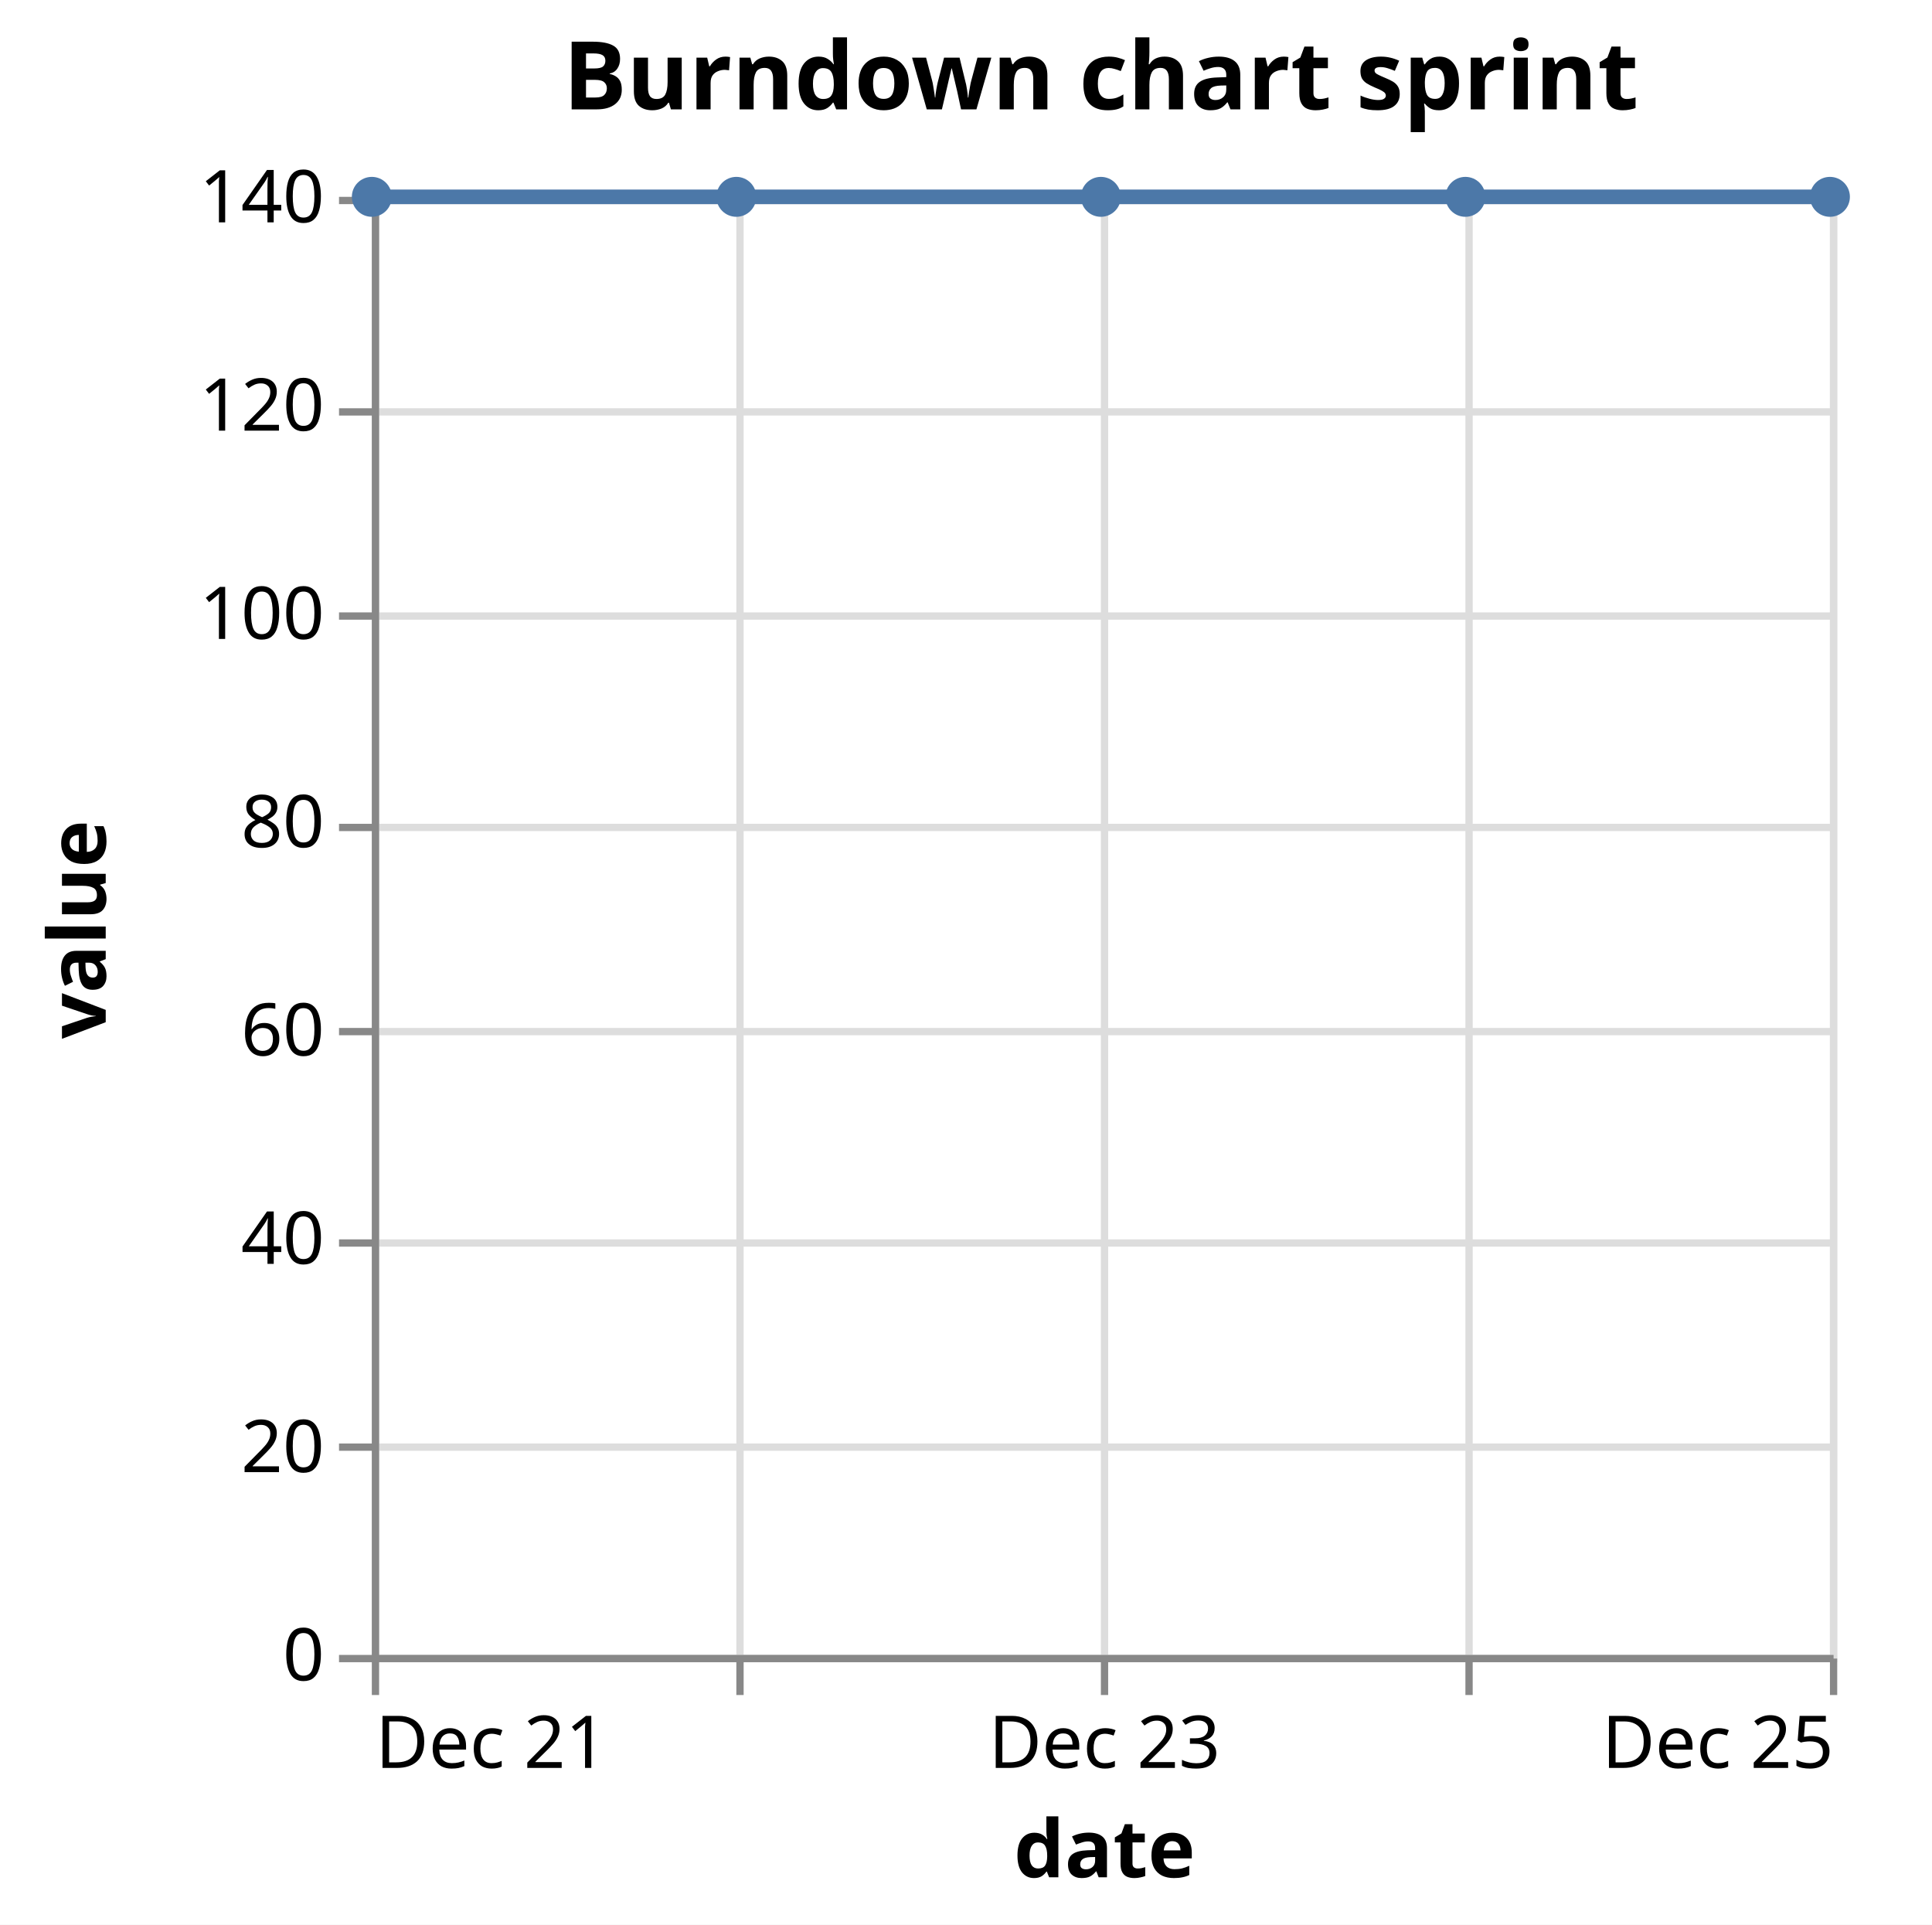
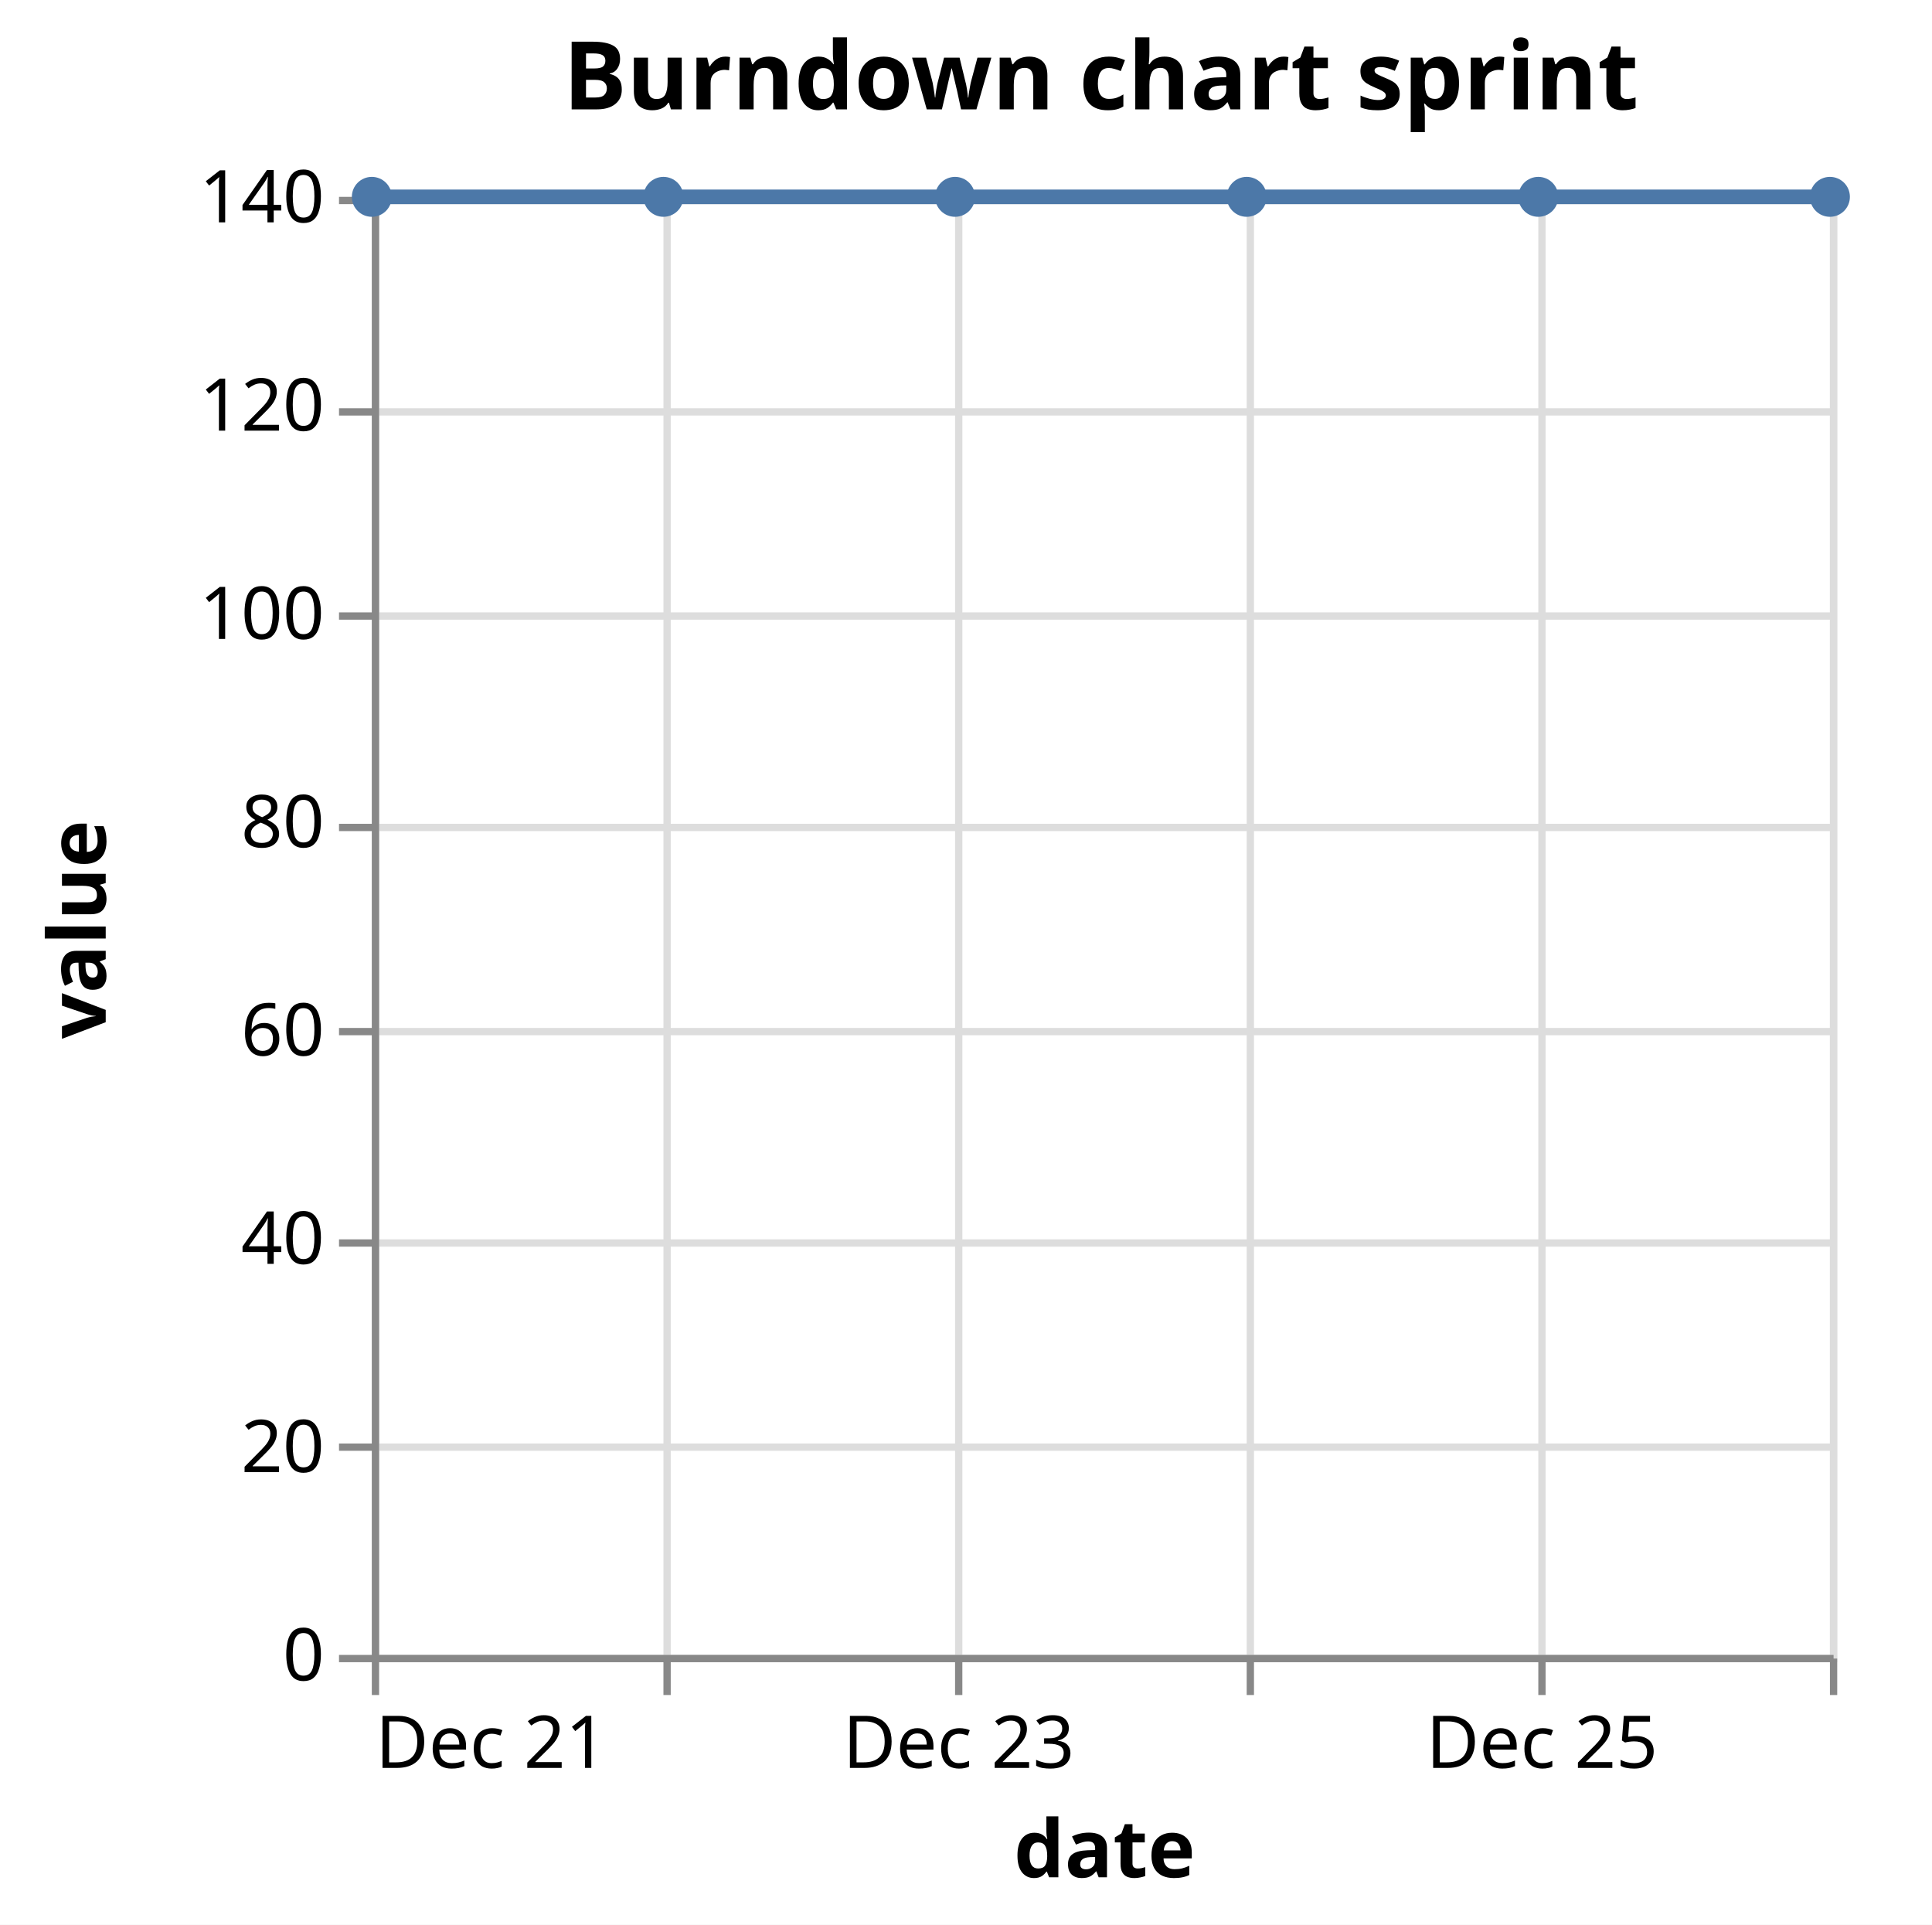
<svg xmlns="http://www.w3.org/2000/svg" version="1.1" class="marks" width="265" height="264" viewBox="0 0 265 264">
  <rect width="265" height="264" fill="white" />
  <g fill="none" stroke-miterlimit="10" transform="translate(51,27)">
    <g class="mark-group role-frame root" role="graphics-object" aria-roledescription="group mark container">
      <g transform="translate(0,0)">
        <path class="background" aria-hidden="true" d="M0.5,0.5h200v200h-200Z" stroke="#ddd" />
        <g>
          <g class="mark-group role-axis" aria-hidden="true">
            <g transform="translate(0.5,200.5)">
              <path class="background" aria-hidden="true" d="M0,0h0v0h0Z" pointer-events="none" />
              <g>
                <g class="mark-rule role-axis-grid" pointer-events="none">
                  <line transform="translate(0,-200)" x2="0" y2="200" stroke="#ddd" stroke-width="1" opacity="1" />
-                   <line transform="translate(50,-200)" x2="0" y2="200" stroke="#ddd" stroke-width="1" opacity="1" />
-                   <line transform="translate(100,-200)" x2="0" y2="200" stroke="#ddd" stroke-width="1" opacity="1" />
-                   <line transform="translate(150,-200)" x2="0" y2="200" stroke="#ddd" stroke-width="1" opacity="1" />
+                   <line transform="translate(40,-200)" x2="0" y2="200" stroke="#ddd" stroke-width="1" opacity="1" />
+                   <line transform="translate(80,-200)" x2="0" y2="200" stroke="#ddd" stroke-width="1" opacity="1" />
+                   <line transform="translate(120,-200)" x2="0" y2="200" stroke="#ddd" stroke-width="1" opacity="1" />
+                   <line transform="translate(160,-200)" x2="0" y2="200" stroke="#ddd" stroke-width="1" opacity="1" />
                  <line transform="translate(200,-200)" x2="0" y2="200" stroke="#ddd" stroke-width="1" opacity="1" />
                </g>
              </g>
              <path class="foreground" aria-hidden="true" d="" pointer-events="none" display="none" />
            </g>
          </g>
          <g class="mark-group role-axis" aria-hidden="true">
            <g transform="translate(0.5,0.5)">
              <path class="background" aria-hidden="true" d="M0,0h0v0h0Z" pointer-events="none" />
              <g>
                <g class="mark-rule role-axis-grid" pointer-events="none">
                  <line transform="translate(0,200)" x2="200" y2="0" stroke="#ddd" stroke-width="1" opacity="1" />
                  <line transform="translate(0,171)" x2="200" y2="0" stroke="#ddd" stroke-width="1" opacity="1" />
                  <line transform="translate(0,143)" x2="200" y2="0" stroke="#ddd" stroke-width="1" opacity="1" />
                  <line transform="translate(0,114)" x2="200" y2="0" stroke="#ddd" stroke-width="1" opacity="1" />
                  <line transform="translate(0,86)" x2="200" y2="0" stroke="#ddd" stroke-width="1" opacity="1" />
                  <line transform="translate(0,57)" x2="200" y2="0" stroke="#ddd" stroke-width="1" opacity="1" />
                  <line transform="translate(0,29)" x2="200" y2="0" stroke="#ddd" stroke-width="1" opacity="1" />
                  <line transform="translate(0,0)" x2="200" y2="0" stroke="#ddd" stroke-width="1" opacity="1" />
                </g>
              </g>
              <path class="foreground" aria-hidden="true" d="" pointer-events="none" display="none" />
            </g>
          </g>
-           <g class="mark-group role-axis" role="graphics-symbol" aria-roledescription="axis" aria-label="X-axis titled 'date' for a time scale with values from December 21 to December 25">
+           <g class="mark-group role-axis" role="graphics-symbol" aria-roledescription="axis" aria-label="X-axis titled 'date' for a time scale with values from December 21 to December 26">
            <g transform="translate(0.5,200.5)">
              <path class="background" aria-hidden="true" d="M0,0h0v0h0Z" pointer-events="none" />
              <g>
                <g class="mark-rule role-axis-tick" pointer-events="none">
                  <line transform="translate(0,0)" x2="0" y2="5" stroke="#888" stroke-width="1" opacity="1" />
-                   <line transform="translate(50,0)" x2="0" y2="5" stroke="#888" stroke-width="1" opacity="1" />
-                   <line transform="translate(100,0)" x2="0" y2="5" stroke="#888" stroke-width="1" opacity="1" />
-                   <line transform="translate(150,0)" x2="0" y2="5" stroke="#888" stroke-width="1" opacity="1" />
+                   <line transform="translate(40,0)" x2="0" y2="5" stroke="#888" stroke-width="1" opacity="1" />
+                   <line transform="translate(80,0)" x2="0" y2="5" stroke="#888" stroke-width="1" opacity="1" />
+                   <line transform="translate(120,0)" x2="0" y2="5" stroke="#888" stroke-width="1" opacity="1" />
+                   <line transform="translate(160,0)" x2="0" y2="5" stroke="#888" stroke-width="1" opacity="1" />
                  <line transform="translate(200,0)" x2="0" y2="5" stroke="#888" stroke-width="1" opacity="1" />
                </g>
                <g class="mark-text role-axis-label" pointer-events="none">
                  <text text-anchor="start" transform="translate(0,15)" font-family="sans-serif" font-size="10px" fill="#000" opacity="1">Dec 21</text>
-                   <text text-anchor="middle" transform="translate(50,15)" font-family="sans-serif" font-size="10px" fill="#000" opacity="0">Dec 22</text>
-                   <text text-anchor="middle" transform="translate(100,15)" font-family="sans-serif" font-size="10px" fill="#000" opacity="1">Dec 23</text>
-                   <text text-anchor="middle" transform="translate(150,15)" font-family="sans-serif" font-size="10px" fill="#000" opacity="0">Dec 24</text>
-                   <text text-anchor="end" transform="translate(200,15)" font-family="sans-serif" font-size="10px" fill="#000" opacity="1">Dec 25</text>
+                   <text text-anchor="middle" transform="translate(40,15)" font-family="sans-serif" font-size="10px" fill="#000" opacity="0">Dec 22</text>
+                   <text text-anchor="middle" transform="translate(80,15)" font-family="sans-serif" font-size="10px" fill="#000" opacity="1">Dec 23</text>
+                   <text text-anchor="middle" transform="translate(120,15)" font-family="sans-serif" font-size="10px" fill="#000" opacity="0">Dec 24</text>
+                   <text text-anchor="middle" transform="translate(160,15)" font-family="sans-serif" font-size="10px" fill="#000" opacity="1">Dec 25</text>
+                   <text text-anchor="end" transform="translate(200,15)" font-family="sans-serif" font-size="10px" fill="#000" opacity="0">Dec 26</text>
                </g>
                <g class="mark-rule role-axis-domain" pointer-events="none">
                  <line transform="translate(0,0)" x2="200" y2="0" stroke="#888" stroke-width="1" opacity="1" />
                </g>
                <g class="mark-text role-axis-title" pointer-events="none">
                  <text text-anchor="middle" transform="translate(100,30)" font-family="sans-serif" font-size="11px" font-weight="bold" fill="#000" opacity="1">date</text>
                </g>
              </g>
              <path class="foreground" aria-hidden="true" d="" pointer-events="none" display="none" />
            </g>
          </g>
          <g class="mark-group role-axis" role="graphics-symbol" aria-roledescription="axis" aria-label="Y-axis titled 'value' for a linear scale with values from 0 to 140">
            <g transform="translate(0.5,0.5)">
              <path class="background" aria-hidden="true" d="M0,0h0v0h0Z" pointer-events="none" />
              <g>
                <g class="mark-rule role-axis-tick" pointer-events="none">
                  <line transform="translate(0,200)" x2="-5" y2="0" stroke="#888" stroke-width="1" opacity="1" />
                  <line transform="translate(0,171)" x2="-5" y2="0" stroke="#888" stroke-width="1" opacity="1" />
                  <line transform="translate(0,143)" x2="-5" y2="0" stroke="#888" stroke-width="1" opacity="1" />
                  <line transform="translate(0,114)" x2="-5" y2="0" stroke="#888" stroke-width="1" opacity="1" />
                  <line transform="translate(0,86)" x2="-5" y2="0" stroke="#888" stroke-width="1" opacity="1" />
                  <line transform="translate(0,57)" x2="-5" y2="0" stroke="#888" stroke-width="1" opacity="1" />
                  <line transform="translate(0,29)" x2="-5" y2="0" stroke="#888" stroke-width="1" opacity="1" />
                  <line transform="translate(0,0)" x2="-5" y2="0" stroke="#888" stroke-width="1" opacity="1" />
                </g>
                <g class="mark-text role-axis-label" pointer-events="none">
                  <text text-anchor="end" transform="translate(-7,203)" font-family="sans-serif" font-size="10px" fill="#000" opacity="1">0</text>
                  <text text-anchor="end" transform="translate(-7,174.4286)" font-family="sans-serif" font-size="10px" fill="#000" opacity="1">20</text>
                  <text text-anchor="end" transform="translate(-7,145.8571)" font-family="sans-serif" font-size="10px" fill="#000" opacity="1">40</text>
                  <text text-anchor="end" transform="translate(-7,117.2857)" font-family="sans-serif" font-size="10px" fill="#000" opacity="1">60</text>
                  <text text-anchor="end" transform="translate(-7,88.71429)" font-family="sans-serif" font-size="10px" fill="#000" opacity="1">80</text>
                  <text text-anchor="end" transform="translate(-7,60.14286)" font-family="sans-serif" font-size="10px" fill="#000" opacity="1">100</text>
                  <text text-anchor="end" transform="translate(-7,31.57143)" font-family="sans-serif" font-size="10px" fill="#000" opacity="1">120</text>
                  <text text-anchor="end" transform="translate(-7,3)" font-family="sans-serif" font-size="10px" fill="#000" opacity="1">140</text>
                </g>
                <g class="mark-rule role-axis-domain" pointer-events="none">
                  <line transform="translate(0,200)" x2="0" y2="-200" stroke="#888" stroke-width="1" opacity="1" />
                </g>
                <g class="mark-text role-axis-title" pointer-events="none">
                  <text text-anchor="middle" transform="translate(-35,100) rotate(-90) translate(0,-2)" font-family="sans-serif" font-size="11px" font-weight="bold" fill="#000" opacity="1">value</text>
                </g>
              </g>
              <path class="foreground" aria-hidden="true" d="" pointer-events="none" display="none" />
            </g>
          </g>
          <g class="mark-line role-mark layer_0_layer_0_marks" role="graphics-object" aria-roledescription="line mark container">
-             <path aria-label="date: Dec 21; value: 140" role="graphics-symbol" aria-roledescription="line mark" d="M0,0L50,0L100,0L150,0L200,0" stroke="#4c78a8" stroke-width="2" />
+             <path aria-label="date: Dec 21; value: 140" role="graphics-symbol" aria-roledescription="line mark" d="M0,0L40,0L80,0L120,0L160,0L200,0" stroke="#4c78a8" stroke-width="2" />
          </g>
          <g class="mark-symbol role-mark layer_0_layer_1_marks" role="graphics-object" aria-roledescription="symbol mark container">
            <path aria-label="date: Dec 21; value: 140" role="graphics-symbol" aria-roledescription="point" transform="translate(0,0)" d="M2.739,0A2.739,2.739,0,1,1,-2.739,0A2.739,2.739,0,1,1,2.739,0" fill="#4c78a8" stroke-width="2" opacity="1" />
-             <path aria-label="date: Dec 22; value: 140" role="graphics-symbol" aria-roledescription="point" transform="translate(50,0)" d="M2.739,0A2.739,2.739,0,1,1,-2.739,0A2.739,2.739,0,1,1,2.739,0" fill="#4c78a8" stroke-width="2" opacity="1" />
-             <path aria-label="date: Dec 23; value: 140" role="graphics-symbol" aria-roledescription="point" transform="translate(100,0)" d="M2.739,0A2.739,2.739,0,1,1,-2.739,0A2.739,2.739,0,1,1,2.739,0" fill="#4c78a8" stroke-width="2" opacity="1" />
-             <path aria-label="date: Dec 24; value: 140" role="graphics-symbol" aria-roledescription="point" transform="translate(150,0)" d="M2.739,0A2.739,2.739,0,1,1,-2.739,0A2.739,2.739,0,1,1,2.739,0" fill="#4c78a8" stroke-width="2" opacity="1" />
-             <path aria-label="date: Dec 25; value: 140" role="graphics-symbol" aria-roledescription="point" transform="translate(200,0)" d="M2.739,0A2.739,2.739,0,1,1,-2.739,0A2.739,2.739,0,1,1,2.739,0" fill="#4c78a8" stroke-width="2" opacity="1" />
+             <path aria-label="date: Dec 22; value: 140" role="graphics-symbol" aria-roledescription="point" transform="translate(40,0)" d="M2.739,0A2.739,2.739,0,1,1,-2.739,0A2.739,2.739,0,1,1,2.739,0" fill="#4c78a8" stroke-width="2" opacity="1" />
+             <path aria-label="date: Dec 23; value: 140" role="graphics-symbol" aria-roledescription="point" transform="translate(80,0)" d="M2.739,0A2.739,2.739,0,1,1,-2.739,0A2.739,2.739,0,1,1,2.739,0" fill="#4c78a8" stroke-width="2" opacity="1" />
+             <path aria-label="date: Dec 24; value: 140" role="graphics-symbol" aria-roledescription="point" transform="translate(120,0)" d="M2.739,0A2.739,2.739,0,1,1,-2.739,0A2.739,2.739,0,1,1,2.739,0" fill="#4c78a8" stroke-width="2" opacity="1" />
+             <path aria-label="date: Dec 25; value: 140" role="graphics-symbol" aria-roledescription="point" transform="translate(160,0)" d="M2.739,0A2.739,2.739,0,1,1,-2.739,0A2.739,2.739,0,1,1,2.739,0" fill="#4c78a8" stroke-width="2" opacity="1" />
+             <path aria-label="date: Dec 26; value: 140" role="graphics-symbol" aria-roledescription="point" transform="translate(200,0)" d="M2.739,0A2.739,2.739,0,1,1,-2.739,0A2.739,2.739,0,1,1,2.739,0" fill="#4c78a8" stroke-width="2" opacity="1" />
          </g>
          <g class="mark-group role-title">
            <g transform="translate(100,-22)">
              <path class="background" aria-hidden="true" d="M0,0h0v0h0Z" pointer-events="none" />
              <g>
                <g class="mark-text role-title-text" role="graphics-symbol" aria-roledescription="title" aria-label="Title text 'Burndown chart sprint'" pointer-events="none">
                  <text text-anchor="middle" transform="translate(0,10)" font-family="sans-serif" font-size="13px" font-weight="bold" fill="#000" opacity="1">Burndown chart sprint</text>
                </g>
              </g>
              <path class="foreground" aria-hidden="true" d="" pointer-events="none" display="none" />
            </g>
          </g>
        </g>
        <path class="foreground" aria-hidden="true" d="" display="none" />
      </g>
    </g>
  </g>
</svg>
